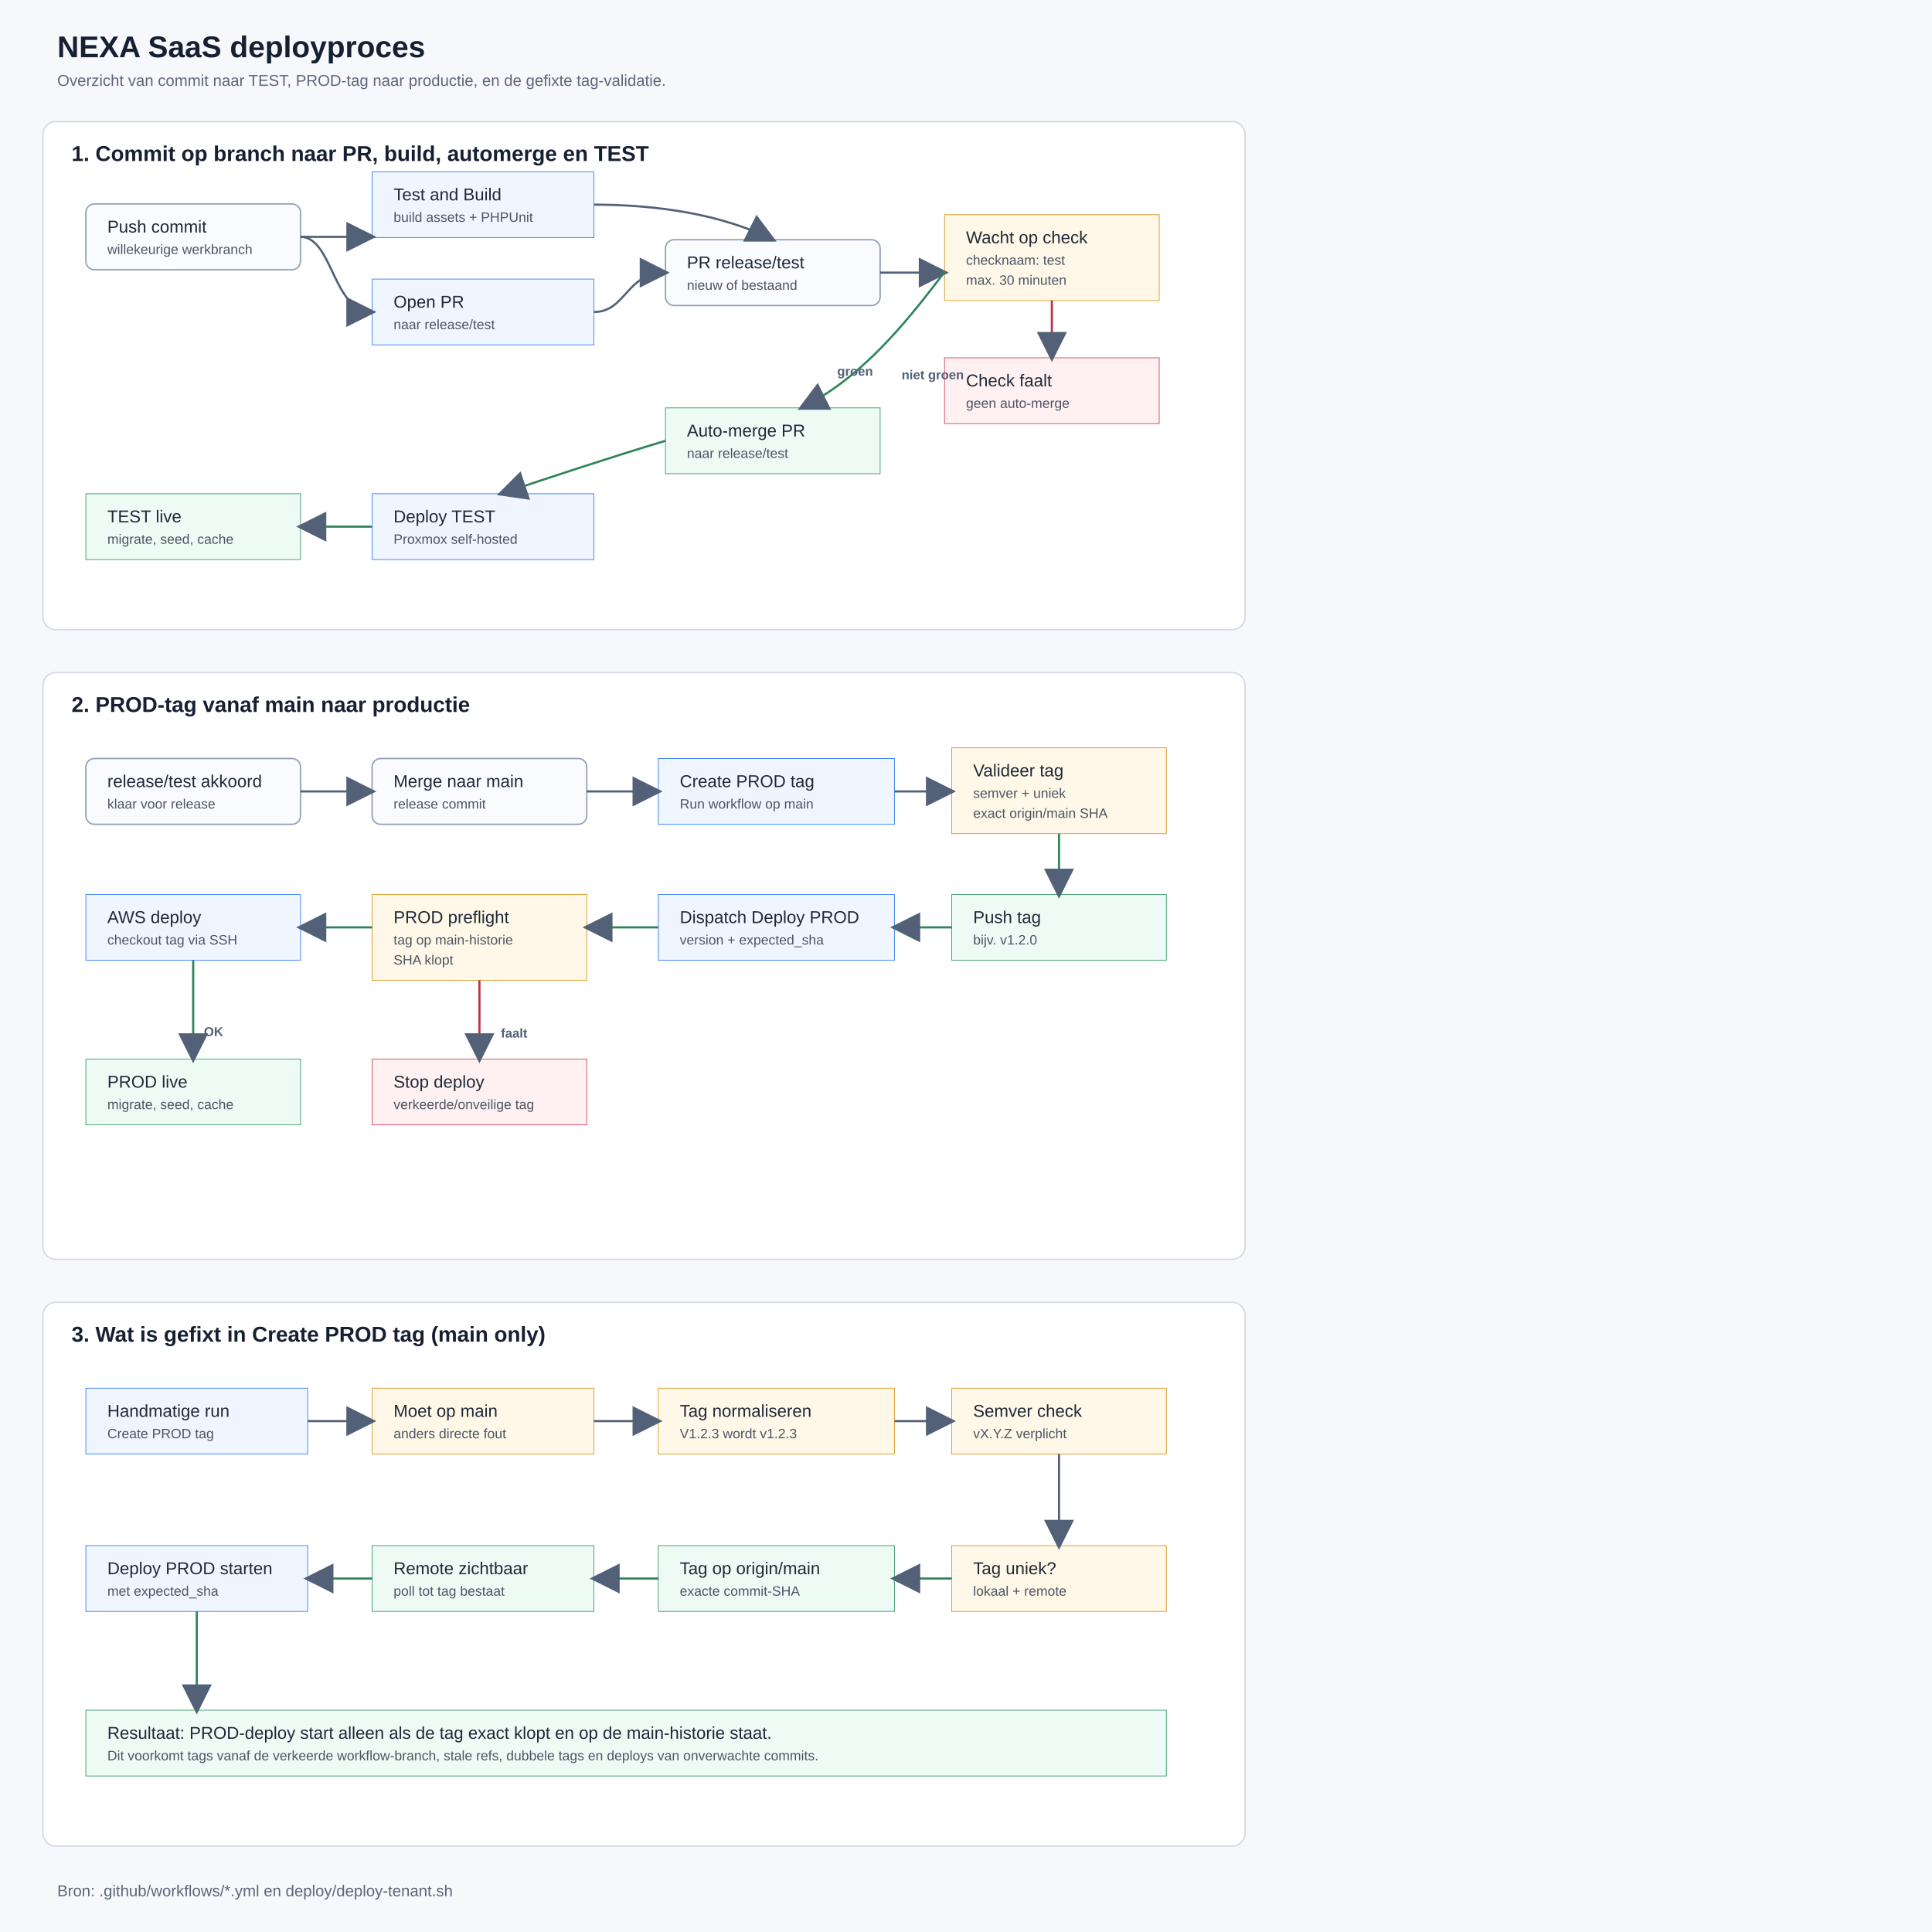
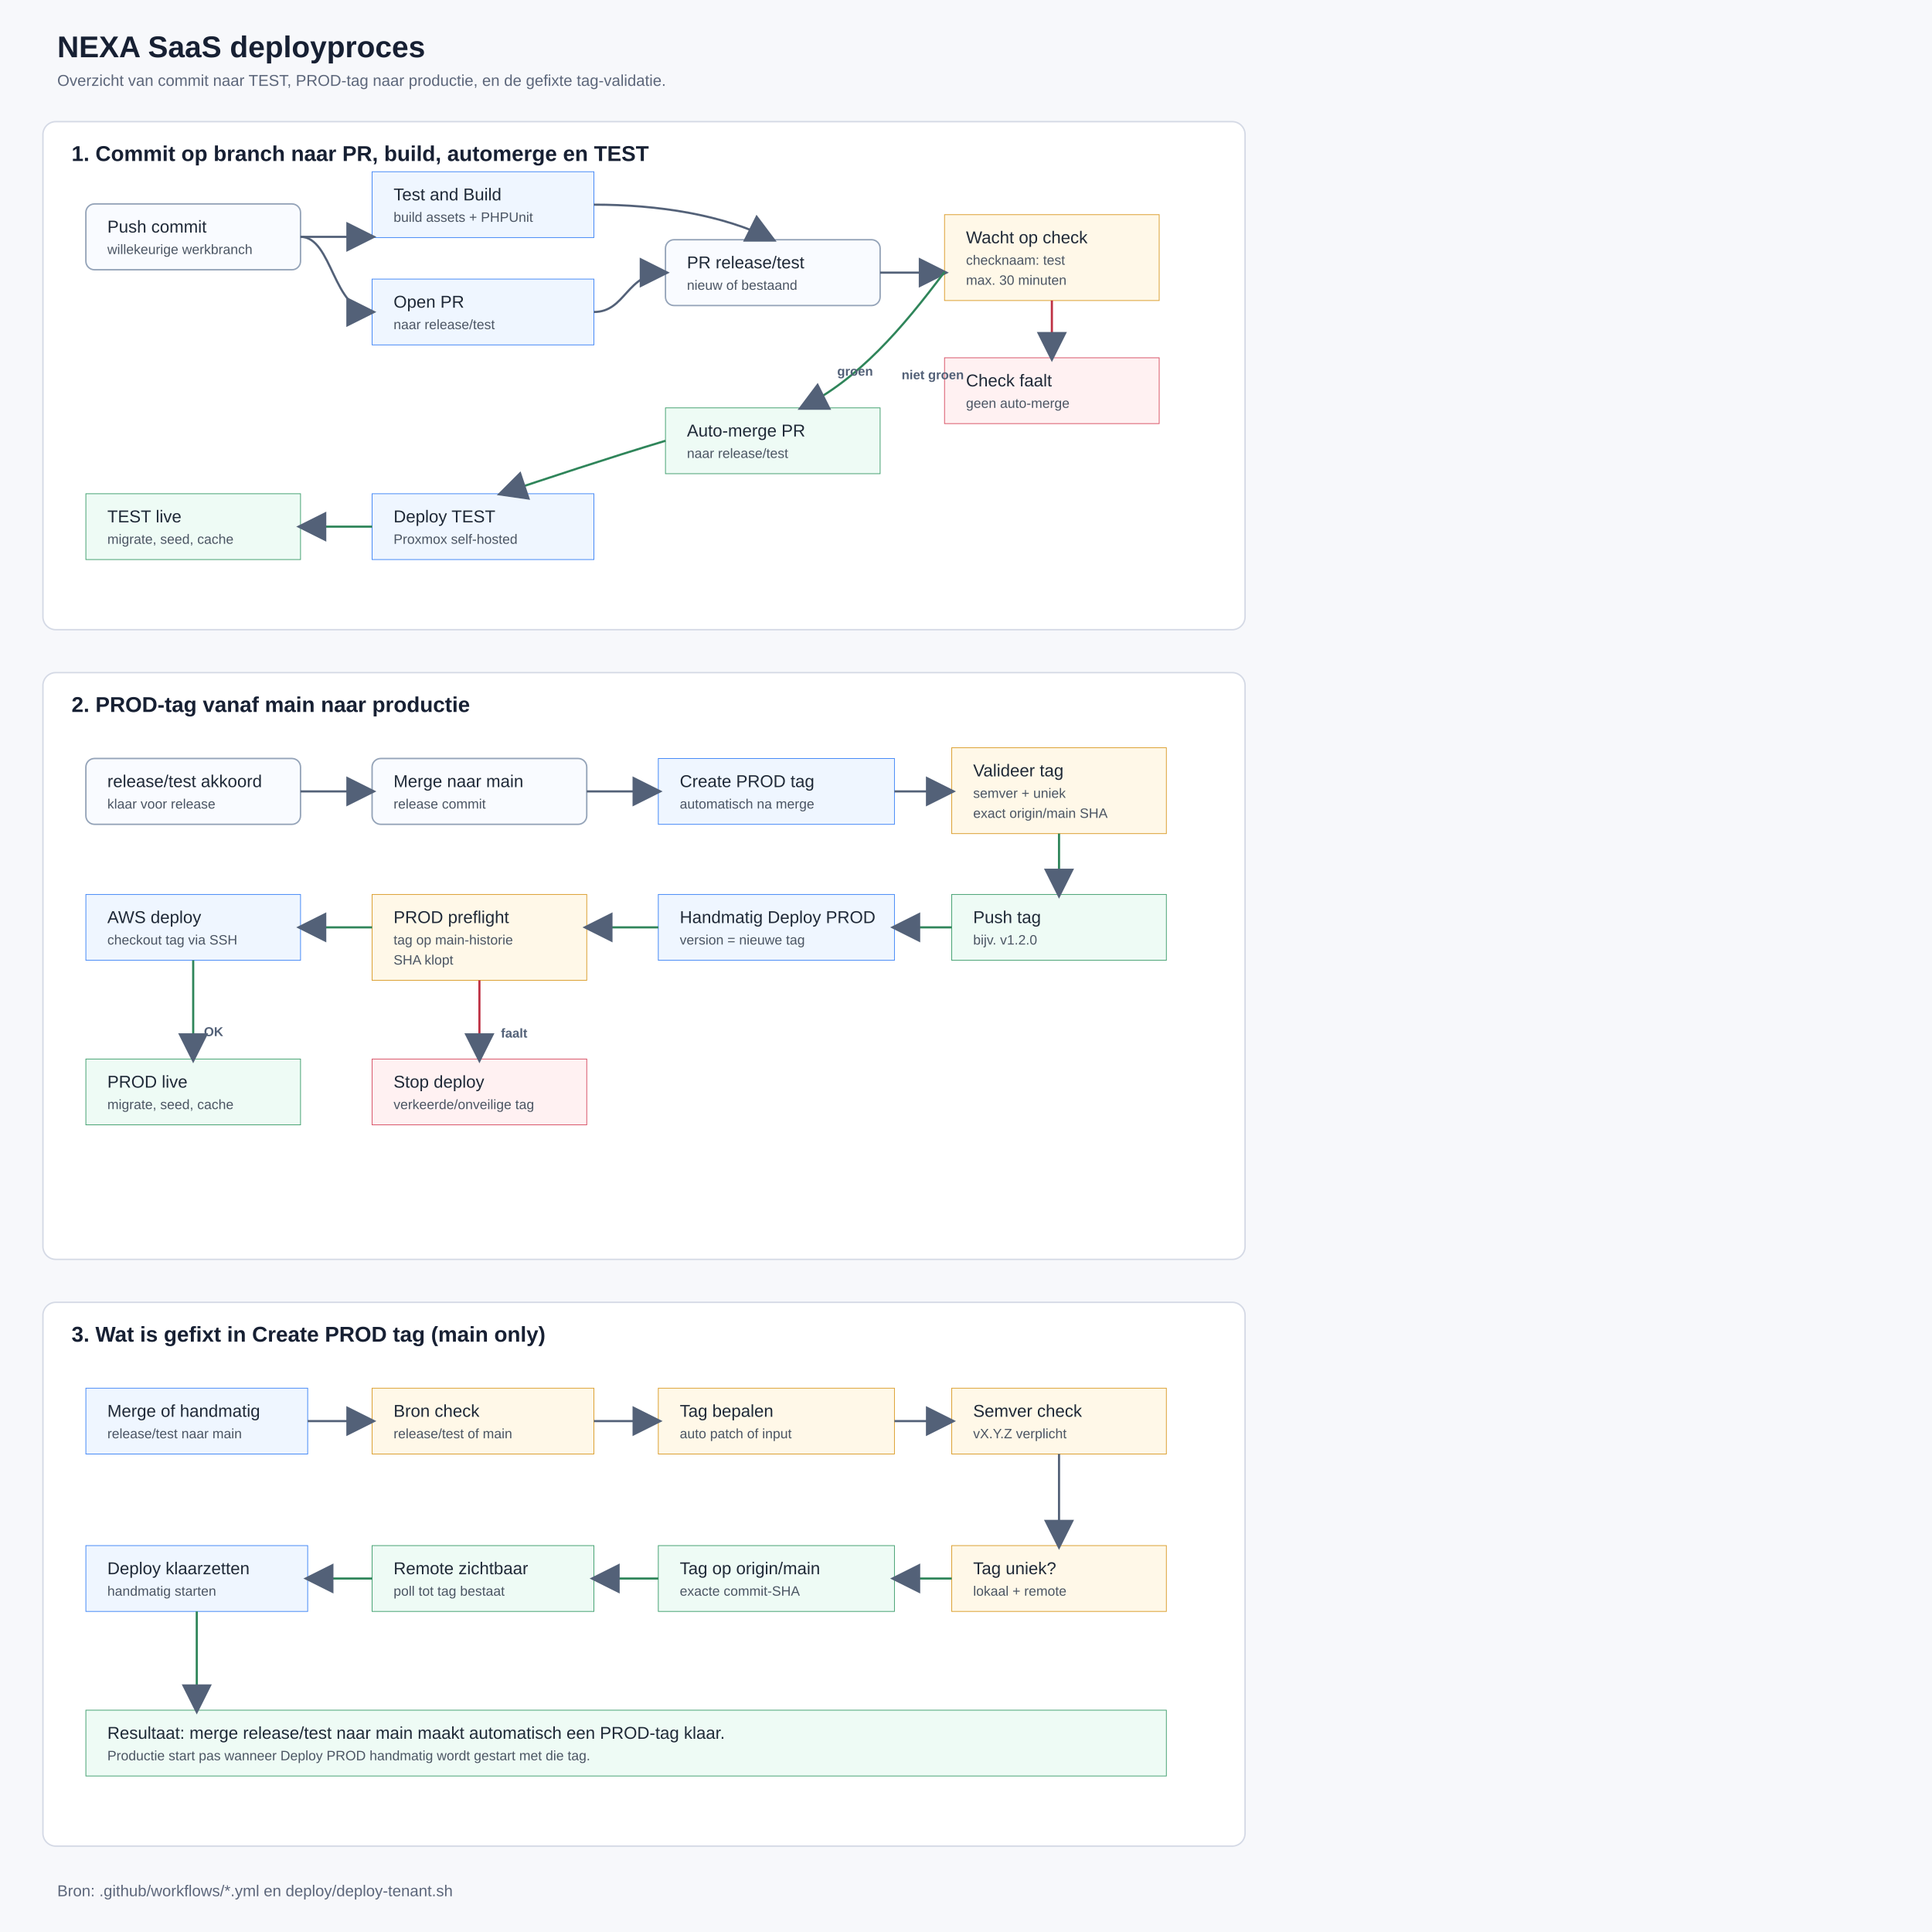
<svg xmlns="http://www.w3.org/2000/svg" width="2700" height="2700" viewBox="0 0 2700 2700">
  <defs>
    <style>
      .bg { fill: #f7f8fb; }
      .panel { fill: #ffffff; stroke: #d4d9e5; stroke-width: 2; rx: 18; }
      .title { font-family: -apple-system, BlinkMacSystemFont, "Segoe UI", Arial, sans-serif; font-size: 42px; font-weight: 700; fill: #172033; }
      .subtitle { font-family: -apple-system, BlinkMacSystemFont, "Segoe UI", Arial, sans-serif; font-size: 22px; fill: #5c667a; }
      .section { font-family: -apple-system, BlinkMacSystemFont, "Segoe UI", Arial, sans-serif; font-size: 30px; font-weight: 700; fill: #172033; }
      .box { fill: #f9fbff; stroke: #94a3b8; stroke-width: 2; rx: 12; }
      .ok { fill: #eefbf5; stroke: #3b9c6a; }
      .warn { fill: #fff8e8; stroke: #d99a25; }
      .fail { fill: #fff1f2; stroke: #d64a5f; }
      .deploy { fill: #eff6ff; stroke: #3b82f6; }
      .text { font-family: -apple-system, BlinkMacSystemFont, "Segoe UI", Arial, sans-serif; font-size: 24px; fill: #1f2937; }
      .small { font-family: -apple-system, BlinkMacSystemFont, "Segoe UI", Arial, sans-serif; font-size: 19px; fill: #4b5563; }
      .arrow { stroke: #536178; stroke-width: 3; fill: none; marker-end: url(#arrow); }
      .arrow-ok { stroke: #2f855a; }
      .arrow-fail { stroke: #be3144; }
      .label { font-family: -apple-system, BlinkMacSystemFont, "Segoe UI", Arial, sans-serif; font-size: 18px; font-weight: 700; fill: #536178; }
    </style>
    <marker id="arrow" markerWidth="14" markerHeight="14" refX="12" refY="7" orient="auto">
      <path d="M 0 0 L 14 7 L 0 14 z" fill="#536178" />
    </marker>
  </defs>
  <rect class="bg" x="0" y="0" width="2700" height="2700" />
  <text class="title" x="80" y="80">NEXA SaaS deployproces</text>
  <text class="subtitle" x="80" y="120">Overzicht van commit naar TEST, PROD-tag naar productie, en de gefixte tag-validatie.</text>
  <rect class="panel" x="60" y="170" width="1680" height="710" />
  <text class="section" x="100" y="225">1. Commit op branch naar PR, build, automerge en TEST</text>
  <rect class="box" x="120" y="285" width="300" height="92" />
  <text class="text" x="150" y="325">Push commit</text>
  <text class="small" x="150" y="355">willekeurige werkbranch</text>
  <rect class="deploy" x="520" y="240" width="310" height="92" />
  <text class="text" x="550" y="280">Test and Build</text>
  <text class="small" x="550" y="310">build assets + PHPUnit</text>
  <rect class="deploy" x="520" y="390" width="310" height="92" />
  <text class="text" x="550" y="430">Open PR</text>
  <text class="small" x="550" y="460">naar release/test</text>
  <rect class="box" x="930" y="335" width="300" height="92" />
  <text class="text" x="960" y="375">PR release/test</text>
  <text class="small" x="960" y="405">nieuw of bestaand</text>
  <rect class="warn" x="1320" y="300" width="300" height="120" />
  <text class="text" x="1350" y="340">Wacht op check</text>
  <text class="small" x="1350" y="370">checknaam: test</text>
  <text class="small" x="1350" y="398">max. 30 minuten</text>
  <rect class="fail" x="1320" y="500" width="300" height="92" />
  <text class="text" x="1350" y="540">Check faalt</text>
  <text class="small" x="1350" y="570">geen auto-merge</text>
  <rect class="ok" x="930" y="570" width="300" height="92" />
  <text class="text" x="960" y="610">Auto-merge PR</text>
  <text class="small" x="960" y="640">naar release/test</text>
  <rect class="deploy" x="520" y="690" width="310" height="92" />
  <text class="text" x="550" y="730">Deploy TEST</text>
  <text class="small" x="550" y="760">Proxmox self-hosted</text>
  <rect class="ok" x="120" y="690" width="300" height="92" />
  <text class="text" x="150" y="730">TEST live</text>
  <text class="small" x="150" y="760">migrate, seed, cache</text>
  <path class="arrow" d="M420 331 H520" />
  <path class="arrow" d="M420 331 C465 331 465 436 520 436" />
  <path class="arrow" d="M830 436 C875 436 875 381 930 381" />
  <path class="arrow" d="M830 286 C920 286 1010 300 1080 335" />
  <path class="arrow" d="M1230 381 H1320" />
  <path class="arrow arrow-fail" d="M1470 420 V500" />
  <path class="arrow arrow-ok" d="M1320 380 C1260 460 1200 530 1120 570" />
  <path class="arrow arrow-ok" d="M930 616 C850 640 760 670 700 690" />
  <path class="arrow arrow-ok" d="M520 736 H420" />
  <text class="label" x="1260" y="530">niet groen</text>
  <text class="label" x="1170" y="525">groen</text>
  <rect class="panel" x="60" y="940" width="1680" height="820" />
  <text class="section" x="100" y="995">2. PROD-tag vanaf main naar productie</text>
  <rect class="box" x="120" y="1060" width="300" height="92" />
  <text class="text" x="150" y="1100">release/test akkoord</text>
  <text class="small" x="150" y="1130">klaar voor release</text>
  <rect class="box" x="520" y="1060" width="300" height="92" />
  <text class="text" x="550" y="1100">Merge naar main</text>
  <text class="small" x="550" y="1130">release commit</text>
  <rect class="deploy" x="920" y="1060" width="330" height="92" />
  <text class="text" x="950" y="1100">Create PROD tag</text>
-   <text class="small" x="950" y="1130">Run workflow op main</text>
+   <text class="small" x="950" y="1130">automatisch na merge</text>
  <rect class="warn" x="1330" y="1045" width="300" height="120" />
  <text class="text" x="1360" y="1085">Valideer tag</text>
  <text class="small" x="1360" y="1115">semver + uniek</text>
  <text class="small" x="1360" y="1143">exact origin/main SHA</text>
  <rect class="ok" x="1330" y="1250" width="300" height="92" />
  <text class="text" x="1360" y="1290">Push tag</text>
  <text class="small" x="1360" y="1320">bijv. v1.2.0</text>
  <rect class="deploy" x="920" y="1250" width="330" height="92" />
-   <text class="text" x="950" y="1290">Dispatch Deploy PROD</text>
-   <text class="small" x="950" y="1320">version + expected_sha</text>
+   <text class="text" x="950" y="1290">Handmatig Deploy PROD</text>
+   <text class="small" x="950" y="1320">version = nieuwe tag</text>
  <rect class="warn" x="520" y="1250" width="300" height="120" />
  <text class="text" x="550" y="1290">PROD preflight</text>
  <text class="small" x="550" y="1320">tag op main-historie</text>
  <text class="small" x="550" y="1348">SHA klopt</text>
  <rect class="deploy" x="120" y="1250" width="300" height="92" />
  <text class="text" x="150" y="1290">AWS deploy</text>
  <text class="small" x="150" y="1320">checkout tag via SSH</text>
  <rect class="ok" x="120" y="1480" width="300" height="92" />
  <text class="text" x="150" y="1520">PROD live</text>
  <text class="small" x="150" y="1550">migrate, seed, cache</text>
  <rect class="fail" x="520" y="1480" width="300" height="92" />
  <text class="text" x="550" y="1520">Stop deploy</text>
  <text class="small" x="550" y="1550">verkeerde/onveilige tag</text>
  <path class="arrow" d="M420 1106 H520" />
  <path class="arrow" d="M820 1106 H920" />
  <path class="arrow" d="M1250 1106 H1330" />
  <path class="arrow arrow-ok" d="M1480 1165 V1250" />
  <path class="arrow arrow-ok" d="M1330 1296 H1250" />
  <path class="arrow arrow-ok" d="M920 1296 H820" />
  <path class="arrow arrow-ok" d="M520 1296 H420" />
  <path class="arrow arrow-ok" d="M270 1342 V1480" />
  <path class="arrow arrow-fail" d="M670 1370 V1480" />
  <text class="label" x="700" y="1450">faalt</text>
  <text class="label" x="285" y="1448">OK</text>
  <rect class="panel" x="60" y="1820" width="1680" height="760" />
  <text class="section" x="100" y="1875">3. Wat is gefixt in Create PROD tag (main only)</text>
  <rect class="deploy" x="120" y="1940" width="310" height="92" />
-   <text class="text" x="150" y="1980">Handmatige run</text>
-   <text class="small" x="150" y="2010">Create PROD tag</text>
+   <text class="text" x="150" y="1980">Merge of handmatig</text>
+   <text class="small" x="150" y="2010">release/test naar main</text>
  <rect class="warn" x="520" y="1940" width="310" height="92" />
-   <text class="text" x="550" y="1980">Moet op main</text>
-   <text class="small" x="550" y="2010">anders directe fout</text>
+   <text class="text" x="550" y="1980">Bron check</text>
+   <text class="small" x="550" y="2010">release/test of main</text>
  <rect class="warn" x="920" y="1940" width="330" height="92" />
-   <text class="text" x="950" y="1980">Tag normaliseren</text>
-   <text class="small" x="950" y="2010">V1.2.3 wordt v1.2.3</text>
+   <text class="text" x="950" y="1980">Tag bepalen</text>
+   <text class="small" x="950" y="2010">auto patch of input</text>
  <rect class="warn" x="1330" y="1940" width="300" height="92" />
  <text class="text" x="1360" y="1980">Semver check</text>
  <text class="small" x="1360" y="2010">vX.Y.Z verplicht</text>
  <rect class="warn" x="1330" y="2160" width="300" height="92" />
  <text class="text" x="1360" y="2200">Tag uniek?</text>
  <text class="small" x="1360" y="2230">lokaal + remote</text>
  <rect class="ok" x="920" y="2160" width="330" height="92" />
  <text class="text" x="950" y="2200">Tag op origin/main</text>
  <text class="small" x="950" y="2230">exacte commit-SHA</text>
  <rect class="ok" x="520" y="2160" width="310" height="92" />
  <text class="text" x="550" y="2200">Remote zichtbaar</text>
  <text class="small" x="550" y="2230">poll tot tag bestaat</text>
  <rect class="deploy" x="120" y="2160" width="310" height="92" />
-   <text class="text" x="150" y="2200">Deploy PROD starten</text>
-   <text class="small" x="150" y="2230">met expected_sha</text>
+   <text class="text" x="150" y="2200">Deploy klaarzetten</text>
+   <text class="small" x="150" y="2230">handmatig starten</text>
  <rect class="ok" x="120" y="2390" width="1510" height="92" />
-   <text class="text" x="150" y="2430">Resultaat: PROD-deploy start alleen als de tag exact klopt en op de main-historie staat.</text>
-   <text class="small" x="150" y="2460">Dit voorkomt tags vanaf de verkeerde workflow-branch, stale refs, dubbele tags en deploys van onverwachte commits.</text>
+   <text class="text" x="150" y="2430">Resultaat: merge release/test naar main maakt automatisch een PROD-tag klaar.</text>
+   <text class="small" x="150" y="2460">Productie start pas wanneer Deploy PROD handmatig wordt gestart met die tag.</text>
  <path class="arrow" d="M430 1986 H520" />
  <path class="arrow" d="M830 1986 H920" />
  <path class="arrow" d="M1250 1986 H1330" />
  <path class="arrow" d="M1480 2032 V2160" />
  <path class="arrow arrow-ok" d="M1330 2206 H1250" />
  <path class="arrow arrow-ok" d="M920 2206 H830" />
  <path class="arrow arrow-ok" d="M520 2206 H430" />
  <path class="arrow arrow-ok" d="M275 2252 V2390" />
  <text class="subtitle" x="80" y="2650">Bron: .github/workflows/*.yml en deploy/deploy-tenant.sh</text>
</svg>
